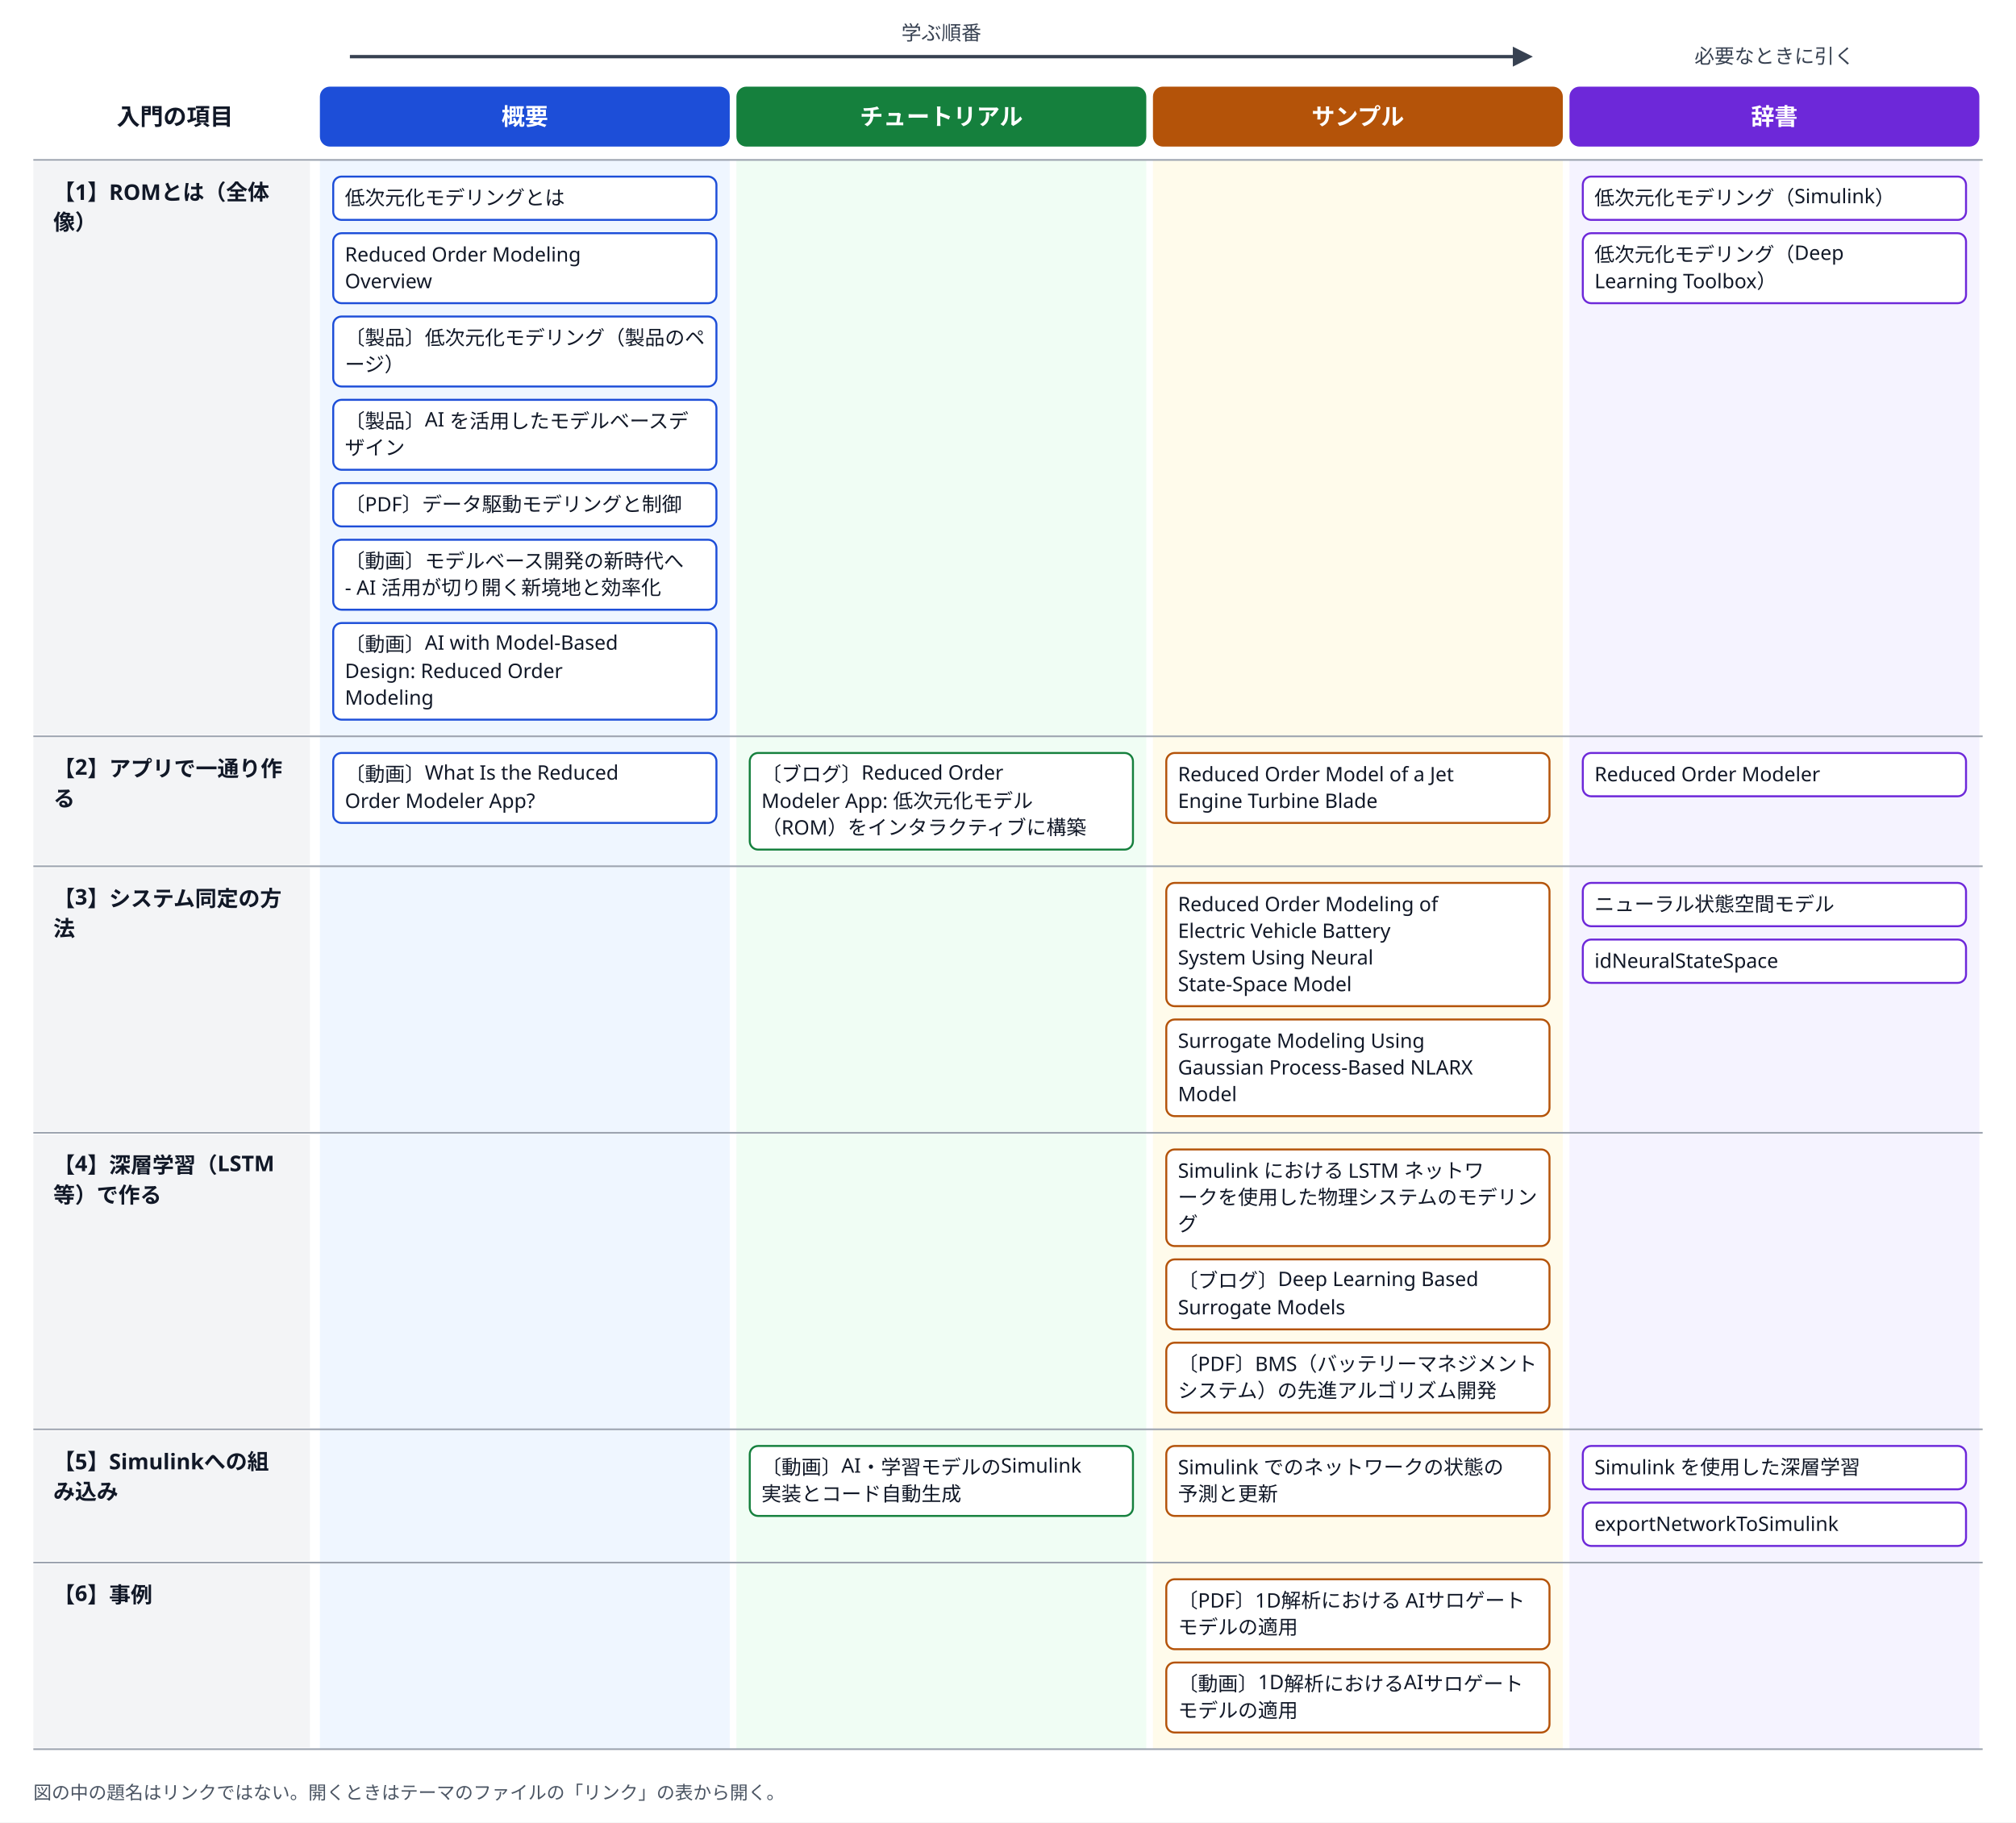
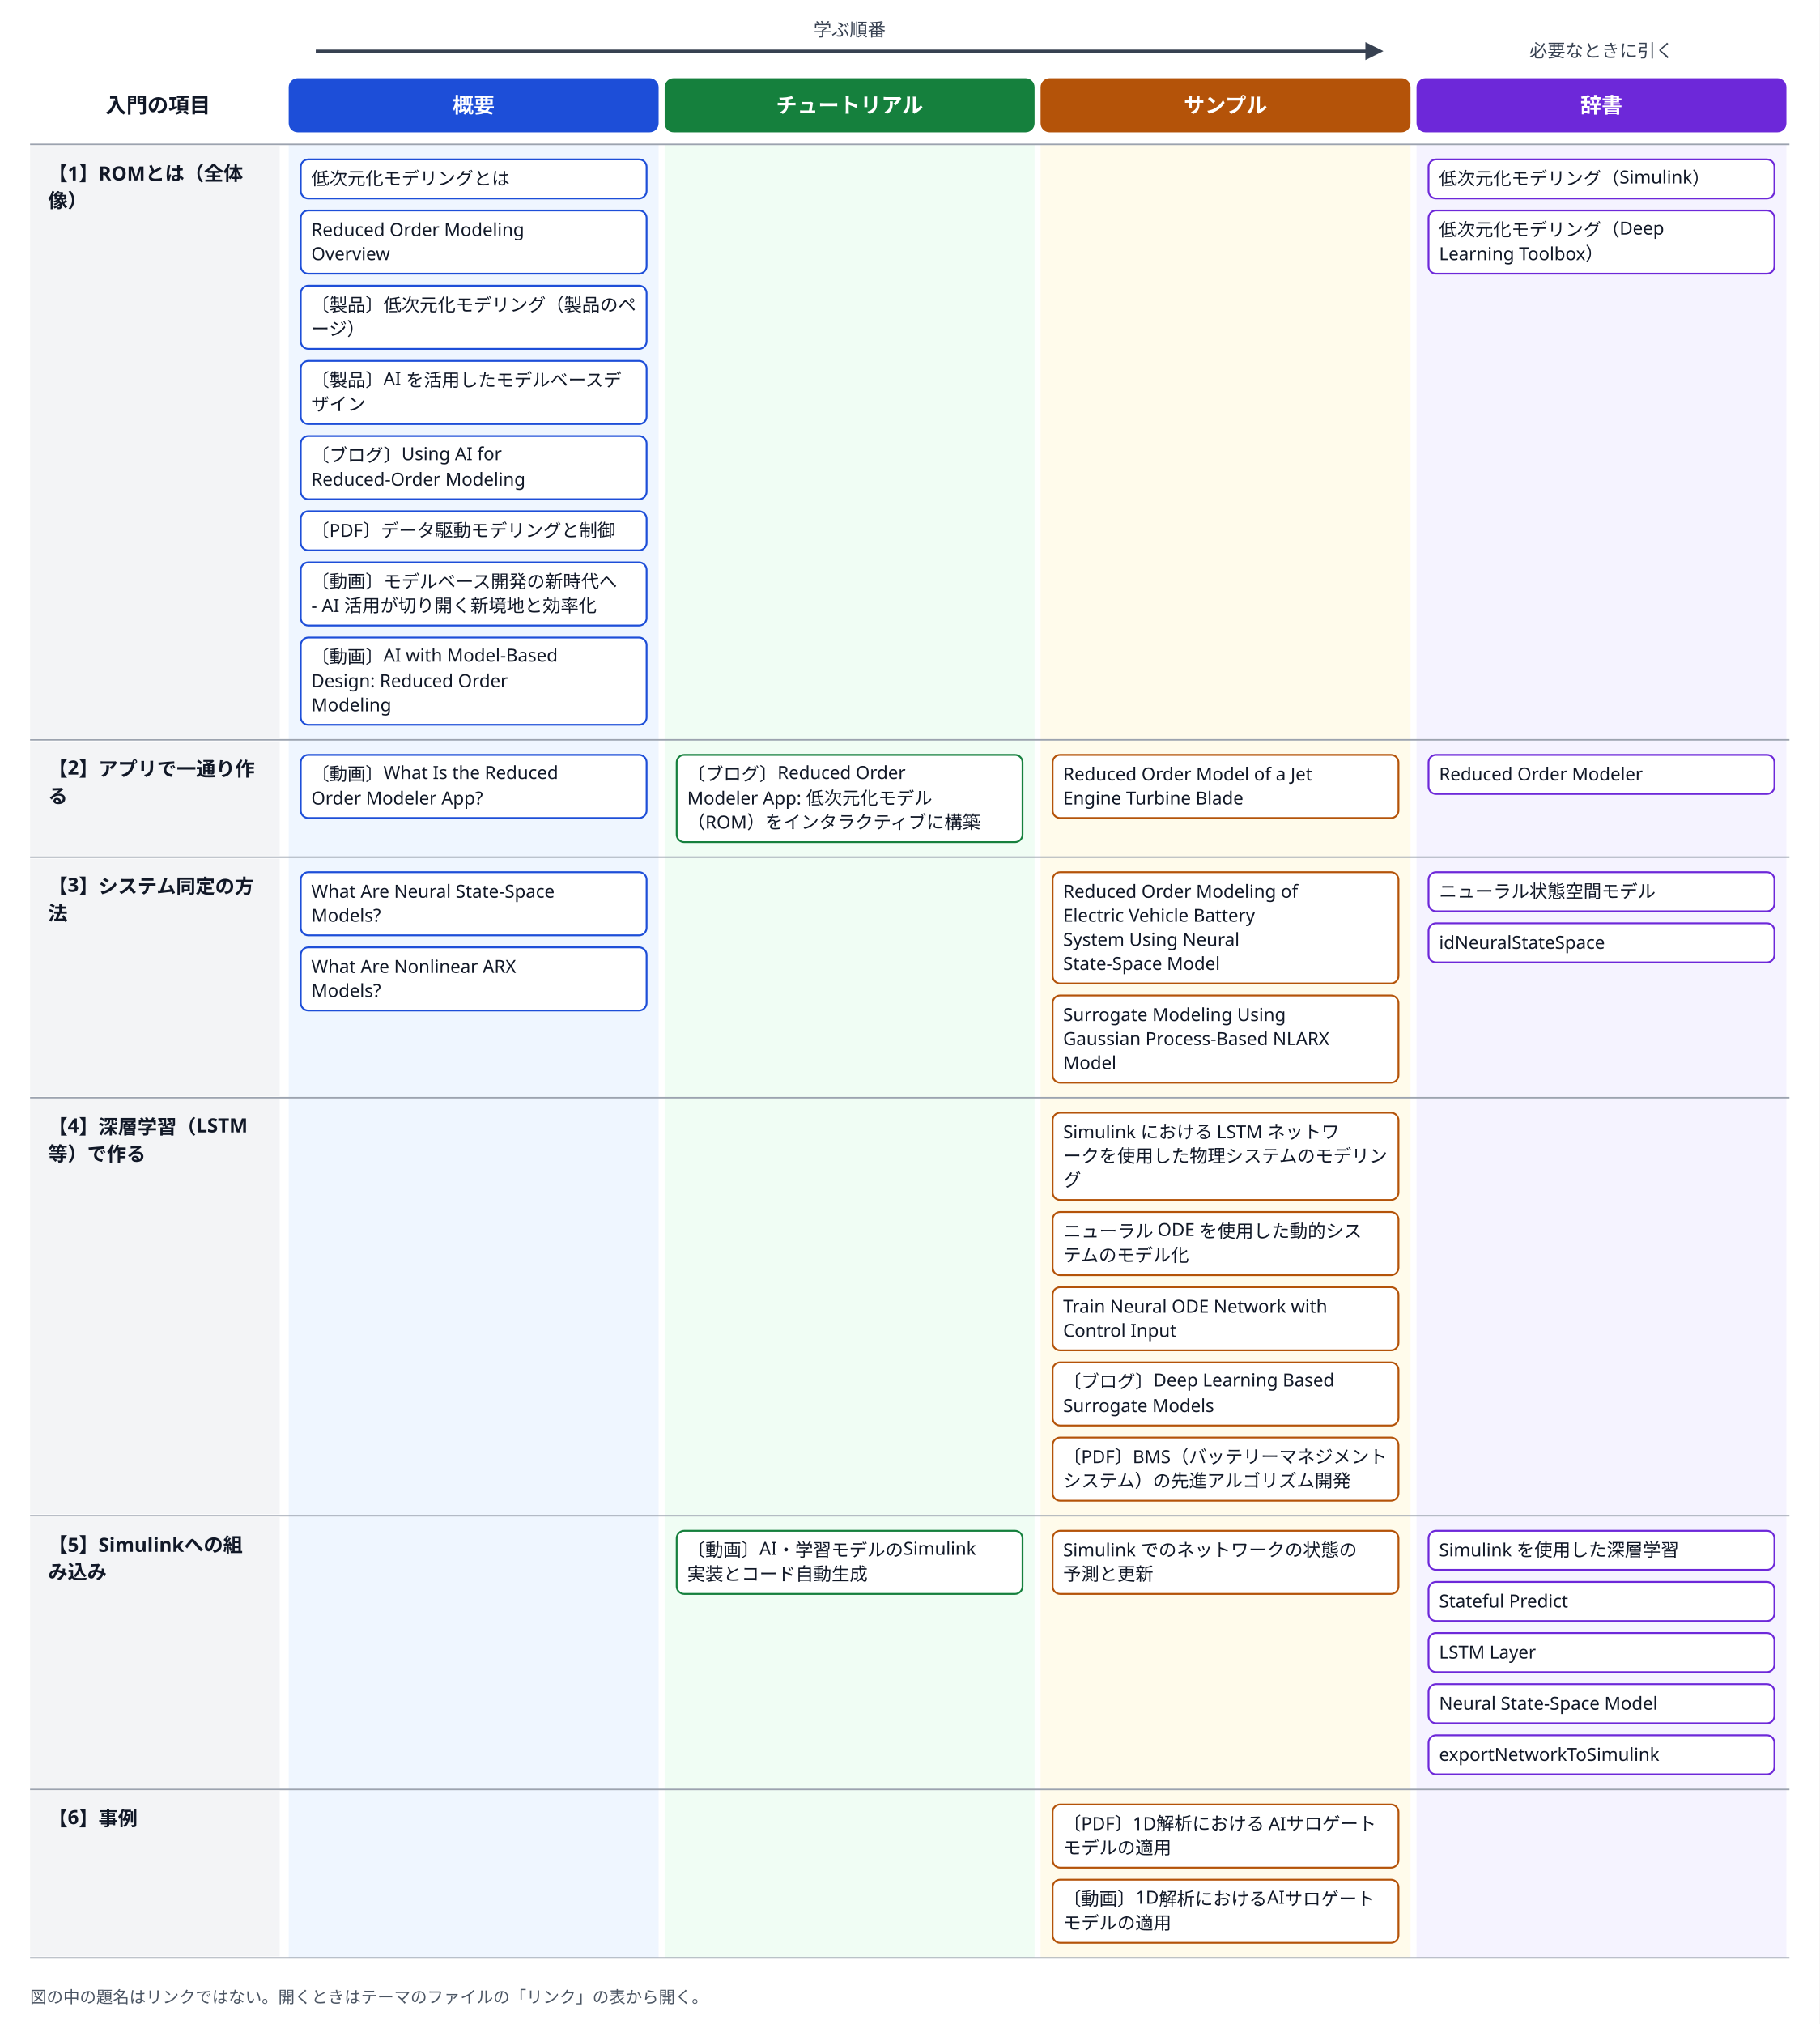
- <svg xmlns="http://www.w3.org/2000/svg" viewBox="0 0 1210 1094" width="1210" height="1094" font-family="'Noto Sans JP','Hiragino Sans','Yu Gothic','Meiryo',sans-serif">
-   <rect x="0" y="0" width="1210" height="1094" fill="#ffffff" />
-   <rect x="192" y="96" width="246" height="954" fill="#eff6ff" />
+ <svg xmlns="http://www.w3.org/2000/svg" viewBox="0 0 1210 1346" width="1210" height="1346" font-family="'Noto Sans JP','Hiragino Sans','Yu Gothic','Meiryo',sans-serif">
+   <rect x="0" y="0" width="1210" height="1346" fill="#ffffff" />
+   <rect x="192" y="96" width="246" height="1206" fill="#eff6ff" />
  <rect x="192" y="52" width="246" height="36" rx="6" fill="#1d4ed8" />
-   <rect x="442" y="96" width="246" height="954" fill="#f0fdf4" />
+   <rect x="442" y="96" width="246" height="1206" fill="#f0fdf4" />
  <rect x="442" y="52" width="246" height="36" rx="6" fill="#15803d" />
-   <rect x="692" y="96" width="246" height="954" fill="#fffbeb" />
+   <rect x="692" y="96" width="246" height="1206" fill="#fffbeb" />
  <rect x="692" y="52" width="246" height="36" rx="6" fill="#b45309" />
-   <rect x="942" y="96" width="246" height="954" fill="#f5f3ff" />
+   <rect x="942" y="96" width="246" height="1206" fill="#f5f3ff" />
  <rect x="942" y="52" width="246" height="36" rx="6" fill="#6d28d9" />
  <line x1="210" y1="34" x2="910" y2="34" stroke="#374151" stroke-width="2" />
  <polygon points="920,34 908,28 908,40" fill="#374151" />
  <line x1="20" y1="96" x2="1190" y2="96" stroke="#9ca3af" stroke-width="1" />
-   <rect x="20" y="97" width="166" height="344" fill="#f3f4f6" />
-   <line x1="20" y1="442" x2="1190" y2="442" stroke="#9ca3af" stroke-width="1" />
-   <rect x="20" y="443" width="166" height="76" fill="#f3f4f6" />
-   <line x1="20" y1="520" x2="1190" y2="520" stroke="#9ca3af" stroke-width="1" />
-   <rect x="20" y="521" width="166" height="158" fill="#f3f4f6" />
-   <line x1="20" y1="680" x2="1190" y2="680" stroke="#9ca3af" stroke-width="1" />
-   <rect x="20" y="681" width="166" height="176" fill="#f3f4f6" />
-   <line x1="20" y1="858" x2="1190" y2="858" stroke="#9ca3af" stroke-width="1" />
-   <rect x="20" y="859" width="166" height="78" fill="#f3f4f6" />
-   <line x1="20" y1="938" x2="1190" y2="938" stroke="#9ca3af" stroke-width="1" />
-   <rect x="20" y="939" width="166" height="110" fill="#f3f4f6" />
-   <line x1="20" y1="1050" x2="1190" y2="1050" stroke="#9ca3af" stroke-width="1" />
+   <rect x="20" y="97" width="166" height="394" fill="#f3f4f6" />
+   <line x1="20" y1="492" x2="1190" y2="492" stroke="#9ca3af" stroke-width="1" />
+   <rect x="20" y="493" width="166" height="76" fill="#f3f4f6" />
+   <line x1="20" y1="570" x2="1190" y2="570" stroke="#9ca3af" stroke-width="1" />
+   <rect x="20" y="571" width="166" height="158" fill="#f3f4f6" />
+   <line x1="20" y1="730" x2="1190" y2="730" stroke="#9ca3af" stroke-width="1" />
+   <rect x="20" y="731" width="166" height="276" fill="#f3f4f6" />
+   <line x1="20" y1="1008" x2="1190" y2="1008" stroke="#9ca3af" stroke-width="1" />
+   <rect x="20" y="1009" width="166" height="180" fill="#f3f4f6" />
+   <line x1="20" y1="1190" x2="1190" y2="1190" stroke="#9ca3af" stroke-width="1" />
+   <rect x="20" y="1191" width="166" height="110" fill="#f3f4f6" />
+   <line x1="20" y1="1302" x2="1190" y2="1302" stroke="#9ca3af" stroke-width="1" />
  <rect x="200" y="106" width="230" height="26" rx="5" fill="#ffffff" stroke="#1d4ed8" stroke-width="1.2" />
  <rect x="200" y="140" width="230" height="42" rx="5" fill="#ffffff" stroke="#1d4ed8" stroke-width="1.2" />
  <rect x="200" y="190" width="230" height="42" rx="5" fill="#ffffff" stroke="#1d4ed8" stroke-width="1.2" />
  <rect x="200" y="240" width="230" height="42" rx="5" fill="#ffffff" stroke="#1d4ed8" stroke-width="1.2" />
-   <rect x="200" y="290" width="230" height="26" rx="5" fill="#ffffff" stroke="#1d4ed8" stroke-width="1.2" />
-   <rect x="200" y="324" width="230" height="42" rx="5" fill="#ffffff" stroke="#1d4ed8" stroke-width="1.2" />
-   <rect x="200" y="374" width="230" height="58" rx="5" fill="#ffffff" stroke="#1d4ed8" stroke-width="1.2" />
+   <rect x="200" y="290" width="230" height="42" rx="5" fill="#ffffff" stroke="#1d4ed8" stroke-width="1.2" />
+   <rect x="200" y="340" width="230" height="26" rx="5" fill="#ffffff" stroke="#1d4ed8" stroke-width="1.2" />
+   <rect x="200" y="374" width="230" height="42" rx="5" fill="#ffffff" stroke="#1d4ed8" stroke-width="1.2" />
+   <rect x="200" y="424" width="230" height="58" rx="5" fill="#ffffff" stroke="#1d4ed8" stroke-width="1.2" />
  <rect x="950" y="106" width="230" height="26" rx="5" fill="#ffffff" stroke="#6d28d9" stroke-width="1.2" />
  <rect x="950" y="140" width="230" height="42" rx="5" fill="#ffffff" stroke="#6d28d9" stroke-width="1.2" />
-   <rect x="200" y="452" width="230" height="42" rx="5" fill="#ffffff" stroke="#1d4ed8" stroke-width="1.2" />
-   <rect x="450" y="452" width="230" height="58" rx="5" fill="#ffffff" stroke="#15803d" stroke-width="1.2" />
-   <rect x="700" y="452" width="230" height="42" rx="5" fill="#ffffff" stroke="#b45309" stroke-width="1.2" />
-   <rect x="950" y="452" width="230" height="26" rx="5" fill="#ffffff" stroke="#6d28d9" stroke-width="1.2" />
-   <rect x="700" y="530" width="230" height="74" rx="5" fill="#ffffff" stroke="#b45309" stroke-width="1.2" />
-   <rect x="700" y="612" width="230" height="58" rx="5" fill="#ffffff" stroke="#b45309" stroke-width="1.2" />
-   <rect x="950" y="530" width="230" height="26" rx="5" fill="#ffffff" stroke="#6d28d9" stroke-width="1.2" />
-   <rect x="950" y="564" width="230" height="26" rx="5" fill="#ffffff" stroke="#6d28d9" stroke-width="1.2" />
-   <rect x="700" y="690" width="230" height="58" rx="5" fill="#ffffff" stroke="#b45309" stroke-width="1.2" />
-   <rect x="700" y="756" width="230" height="42" rx="5" fill="#ffffff" stroke="#b45309" stroke-width="1.2" />
+   <rect x="200" y="502" width="230" height="42" rx="5" fill="#ffffff" stroke="#1d4ed8" stroke-width="1.2" />
+   <rect x="450" y="502" width="230" height="58" rx="5" fill="#ffffff" stroke="#15803d" stroke-width="1.2" />
+   <rect x="700" y="502" width="230" height="42" rx="5" fill="#ffffff" stroke="#b45309" stroke-width="1.2" />
+   <rect x="950" y="502" width="230" height="26" rx="5" fill="#ffffff" stroke="#6d28d9" stroke-width="1.2" />
+   <rect x="200" y="580" width="230" height="42" rx="5" fill="#ffffff" stroke="#1d4ed8" stroke-width="1.2" />
+   <rect x="200" y="630" width="230" height="42" rx="5" fill="#ffffff" stroke="#1d4ed8" stroke-width="1.2" />
+   <rect x="700" y="580" width="230" height="74" rx="5" fill="#ffffff" stroke="#b45309" stroke-width="1.2" />
+   <rect x="700" y="662" width="230" height="58" rx="5" fill="#ffffff" stroke="#b45309" stroke-width="1.2" />
+   <rect x="950" y="580" width="230" height="26" rx="5" fill="#ffffff" stroke="#6d28d9" stroke-width="1.2" />
+   <rect x="950" y="614" width="230" height="26" rx="5" fill="#ffffff" stroke="#6d28d9" stroke-width="1.2" />
+   <rect x="700" y="740" width="230" height="58" rx="5" fill="#ffffff" stroke="#b45309" stroke-width="1.2" />
  <rect x="700" y="806" width="230" height="42" rx="5" fill="#ffffff" stroke="#b45309" stroke-width="1.2" />
-   <rect x="450" y="868" width="230" height="42" rx="5" fill="#ffffff" stroke="#15803d" stroke-width="1.2" />
-   <rect x="700" y="868" width="230" height="42" rx="5" fill="#ffffff" stroke="#b45309" stroke-width="1.2" />
-   <rect x="950" y="868" width="230" height="26" rx="5" fill="#ffffff" stroke="#6d28d9" stroke-width="1.2" />
-   <rect x="950" y="902" width="230" height="26" rx="5" fill="#ffffff" stroke="#6d28d9" stroke-width="1.2" />
-   <rect x="700" y="948" width="230" height="42" rx="5" fill="#ffffff" stroke="#b45309" stroke-width="1.2" />
-   <rect x="700" y="998" width="230" height="42" rx="5" fill="#ffffff" stroke="#b45309" stroke-width="1.2" />
+   <rect x="700" y="856" width="230" height="42" rx="5" fill="#ffffff" stroke="#b45309" stroke-width="1.2" />
+   <rect x="700" y="906" width="230" height="42" rx="5" fill="#ffffff" stroke="#b45309" stroke-width="1.2" />
+   <rect x="700" y="956" width="230" height="42" rx="5" fill="#ffffff" stroke="#b45309" stroke-width="1.2" />
+   <rect x="450" y="1018" width="230" height="42" rx="5" fill="#ffffff" stroke="#15803d" stroke-width="1.2" />
+   <rect x="700" y="1018" width="230" height="42" rx="5" fill="#ffffff" stroke="#b45309" stroke-width="1.2" />
+   <rect x="950" y="1018" width="230" height="26" rx="5" fill="#ffffff" stroke="#6d28d9" stroke-width="1.2" />
+   <rect x="950" y="1052" width="230" height="26" rx="5" fill="#ffffff" stroke="#6d28d9" stroke-width="1.2" />
+   <rect x="950" y="1086" width="230" height="26" rx="5" fill="#ffffff" stroke="#6d28d9" stroke-width="1.2" />
+   <rect x="950" y="1120" width="230" height="26" rx="5" fill="#ffffff" stroke="#6d28d9" stroke-width="1.2" />
+   <rect x="950" y="1154" width="230" height="26" rx="5" fill="#ffffff" stroke="#6d28d9" stroke-width="1.2" />
+   <rect x="700" y="1200" width="230" height="42" rx="5" fill="#ffffff" stroke="#b45309" stroke-width="1.2" />
+   <rect x="700" y="1250" width="230" height="42" rx="5" fill="#ffffff" stroke="#b45309" stroke-width="1.2" />
  <text x="315.0" y="75.0" font-size="14" fill="#ffffff" text-anchor="middle" font-weight="bold">概要</text>
  <text x="565.0" y="75.0" font-size="14" fill="#ffffff" text-anchor="middle" font-weight="bold">チュートリアル</text>
  <text x="815.0" y="75.0" font-size="14" fill="#ffffff" text-anchor="middle" font-weight="bold">サンプル</text>
  <text x="1065.0" y="75.0" font-size="14" fill="#ffffff" text-anchor="middle" font-weight="bold">辞書</text>
  <text x="565.0" y="24.0" font-size="12" fill="#374151" text-anchor="middle" font-weight="normal">学ぶ順番</text>
  <text x="1065.0" y="38.0" font-size="12" fill="#374151" text-anchor="middle" font-weight="normal">必要なときに引く</text>
  <text x="105.0" y="75.0" font-size="14" fill="#111827" text-anchor="middle" font-weight="bold">入門の項目</text>
  <text x="32.0" y="120.0" font-size="13" fill="#111827" text-anchor="start" font-weight="bold">【1】ROMとは（全体</text>
  <text x="32.0" y="138.0" font-size="13" fill="#111827" text-anchor="start" font-weight="bold">像）</text>
-   <text x="32.0" y="466.0" font-size="13" fill="#111827" text-anchor="start" font-weight="bold">【2】アプリで一通り作</text>
-   <text x="32.0" y="484.0" font-size="13" fill="#111827" text-anchor="start" font-weight="bold">る</text>
-   <text x="32.0" y="544.0" font-size="13" fill="#111827" text-anchor="start" font-weight="bold">【3】システム同定の方</text>
-   <text x="32.0" y="562.0" font-size="13" fill="#111827" text-anchor="start" font-weight="bold">法</text>
-   <text x="32.0" y="704.0" font-size="13" fill="#111827" text-anchor="start" font-weight="bold">【4】深層学習（LSTM</text>
-   <text x="32.0" y="722.0" font-size="13" fill="#111827" text-anchor="start" font-weight="bold">等）で作る</text>
-   <text x="32.0" y="882.0" font-size="13" fill="#111827" text-anchor="start" font-weight="bold">【5】Simulinkへの組</text>
-   <text x="32.0" y="900.0" font-size="13" fill="#111827" text-anchor="start" font-weight="bold">み込み</text>
-   <text x="32.0" y="962.0" font-size="13" fill="#111827" text-anchor="start" font-weight="bold">【6】事例</text>
+   <text x="32.0" y="516.0" font-size="13" fill="#111827" text-anchor="start" font-weight="bold">【2】アプリで一通り作</text>
+   <text x="32.0" y="534.0" font-size="13" fill="#111827" text-anchor="start" font-weight="bold">る</text>
+   <text x="32.0" y="594.0" font-size="13" fill="#111827" text-anchor="start" font-weight="bold">【3】システム同定の方</text>
+   <text x="32.0" y="612.0" font-size="13" fill="#111827" text-anchor="start" font-weight="bold">法</text>
+   <text x="32.0" y="754.0" font-size="13" fill="#111827" text-anchor="start" font-weight="bold">【4】深層学習（LSTM</text>
+   <text x="32.0" y="772.0" font-size="13" fill="#111827" text-anchor="start" font-weight="bold">等）で作る</text>
+   <text x="32.0" y="1032.0" font-size="13" fill="#111827" text-anchor="start" font-weight="bold">【5】Simulinkへの組</text>
+   <text x="32.0" y="1050.0" font-size="13" fill="#111827" text-anchor="start" font-weight="bold">み込み</text>
+   <text x="32.0" y="1214.0" font-size="13" fill="#111827" text-anchor="start" font-weight="bold">【6】事例</text>
  <text x="207.0" y="123.0" font-size="12" fill="#111827" text-anchor="start" font-weight="normal">低次元化モデリングとは</text>
  <text x="207.0" y="157.0" font-size="12" fill="#111827" text-anchor="start" font-weight="normal">Reduced Order Modeling</text>
  <text x="207.0" y="173.0" font-size="12" fill="#111827" text-anchor="start" font-weight="normal">Overview</text>
  <text x="207.0" y="207.0" font-size="12" fill="#111827" text-anchor="start" font-weight="normal">〔製品〕低次元化モデリング（製品のペ</text>
  <text x="207.0" y="223.0" font-size="12" fill="#111827" text-anchor="start" font-weight="normal">ージ）</text>
  <text x="207.0" y="257.0" font-size="12" fill="#111827" text-anchor="start" font-weight="normal">〔製品〕AI を活用したモデルベースデ</text>
  <text x="207.0" y="273.0" font-size="12" fill="#111827" text-anchor="start" font-weight="normal">ザイン</text>
-   <text x="207.0" y="307.0" font-size="12" fill="#111827" text-anchor="start" font-weight="normal">〔PDF〕データ駆動モデリングと制御</text>
-   <text x="207.0" y="341.0" font-size="12" fill="#111827" text-anchor="start" font-weight="normal">〔動画〕モデルベース開発の新時代へ</text>
-   <text x="207.0" y="357.0" font-size="12" fill="#111827" text-anchor="start" font-weight="normal">- AI 活用が切り開く新境地と効率化</text>
-   <text x="207.0" y="391.0" font-size="12" fill="#111827" text-anchor="start" font-weight="normal">〔動画〕AI with Model-Based</text>
-   <text x="207.0" y="407.0" font-size="12" fill="#111827" text-anchor="start" font-weight="normal">Design: Reduced Order</text>
-   <text x="207.0" y="423.0" font-size="12" fill="#111827" text-anchor="start" font-weight="normal">Modeling</text>
+   <text x="207.0" y="307.0" font-size="12" fill="#111827" text-anchor="start" font-weight="normal">〔ブログ〕Using AI for</text>
+   <text x="207.0" y="323.0" font-size="12" fill="#111827" text-anchor="start" font-weight="normal">Reduced-Order Modeling</text>
+   <text x="207.0" y="357.0" font-size="12" fill="#111827" text-anchor="start" font-weight="normal">〔PDF〕データ駆動モデリングと制御</text>
+   <text x="207.0" y="391.0" font-size="12" fill="#111827" text-anchor="start" font-weight="normal">〔動画〕モデルベース開発の新時代へ</text>
+   <text x="207.0" y="407.0" font-size="12" fill="#111827" text-anchor="start" font-weight="normal">- AI 活用が切り開く新境地と効率化</text>
+   <text x="207.0" y="441.0" font-size="12" fill="#111827" text-anchor="start" font-weight="normal">〔動画〕AI with Model-Based</text>
+   <text x="207.0" y="457.0" font-size="12" fill="#111827" text-anchor="start" font-weight="normal">Design: Reduced Order</text>
+   <text x="207.0" y="473.0" font-size="12" fill="#111827" text-anchor="start" font-weight="normal">Modeling</text>
  <text x="957.0" y="123.0" font-size="12" fill="#111827" text-anchor="start" font-weight="normal">低次元化モデリング（Simulink）</text>
  <text x="957.0" y="157.0" font-size="12" fill="#111827" text-anchor="start" font-weight="normal">低次元化モデリング（Deep</text>
  <text x="957.0" y="173.0" font-size="12" fill="#111827" text-anchor="start" font-weight="normal">Learning Toolbox）</text>
-   <text x="207.0" y="469.0" font-size="12" fill="#111827" text-anchor="start" font-weight="normal">〔動画〕What Is the Reduced</text>
-   <text x="207.0" y="485.0" font-size="12" fill="#111827" text-anchor="start" font-weight="normal">Order Modeler App?</text>
-   <text x="457.0" y="469.0" font-size="12" fill="#111827" text-anchor="start" font-weight="normal">〔ブログ〕Reduced Order</text>
-   <text x="457.0" y="485.0" font-size="12" fill="#111827" text-anchor="start" font-weight="normal">Modeler App: 低次元化モデル</text>
-   <text x="457.0" y="501.0" font-size="12" fill="#111827" text-anchor="start" font-weight="normal">（ROM）をインタラクティブに構築</text>
-   <text x="707.0" y="469.0" font-size="12" fill="#111827" text-anchor="start" font-weight="normal">Reduced Order Model of a Jet</text>
-   <text x="707.0" y="485.0" font-size="12" fill="#111827" text-anchor="start" font-weight="normal">Engine Turbine Blade</text>
-   <text x="957.0" y="469.0" font-size="12" fill="#111827" text-anchor="start" font-weight="normal">Reduced Order Modeler</text>
-   <text x="707.0" y="547.0" font-size="12" fill="#111827" text-anchor="start" font-weight="normal">Reduced Order Modeling of</text>
-   <text x="707.0" y="563.0" font-size="12" fill="#111827" text-anchor="start" font-weight="normal">Electric Vehicle Battery</text>
-   <text x="707.0" y="579.0" font-size="12" fill="#111827" text-anchor="start" font-weight="normal">System Using Neural</text>
-   <text x="707.0" y="595.0" font-size="12" fill="#111827" text-anchor="start" font-weight="normal">State-Space Model</text>
-   <text x="707.0" y="629.0" font-size="12" fill="#111827" text-anchor="start" font-weight="normal">Surrogate Modeling Using</text>
-   <text x="707.0" y="645.0" font-size="12" fill="#111827" text-anchor="start" font-weight="normal">Gaussian Process-Based NLARX</text>
-   <text x="707.0" y="661.0" font-size="12" fill="#111827" text-anchor="start" font-weight="normal">Model</text>
-   <text x="957.0" y="547.0" font-size="12" fill="#111827" text-anchor="start" font-weight="normal">ニューラル状態空間モデル</text>
-   <text x="957.0" y="581.0" font-size="12" fill="#111827" text-anchor="start" font-weight="normal">idNeuralStateSpace</text>
-   <text x="707.0" y="707.0" font-size="12" fill="#111827" text-anchor="start" font-weight="normal">Simulink における LSTM ネットワ</text>
-   <text x="707.0" y="723.0" font-size="12" fill="#111827" text-anchor="start" font-weight="normal">ークを使用した物理システムのモデリン</text>
-   <text x="707.0" y="739.0" font-size="12" fill="#111827" text-anchor="start" font-weight="normal">グ</text>
-   <text x="707.0" y="773.0" font-size="12" fill="#111827" text-anchor="start" font-weight="normal">〔ブログ〕Deep Learning Based</text>
-   <text x="707.0" y="789.0" font-size="12" fill="#111827" text-anchor="start" font-weight="normal">Surrogate Models</text>
-   <text x="707.0" y="823.0" font-size="12" fill="#111827" text-anchor="start" font-weight="normal">〔PDF〕BMS（バッテリーマネジメント</text>
-   <text x="707.0" y="839.0" font-size="12" fill="#111827" text-anchor="start" font-weight="normal">システム）の先進アルゴリズム開発</text>
-   <text x="457.0" y="885.0" font-size="12" fill="#111827" text-anchor="start" font-weight="normal">〔動画〕AI・学習モデルのSimulink</text>
-   <text x="457.0" y="901.0" font-size="12" fill="#111827" text-anchor="start" font-weight="normal">実装とコード自動生成</text>
-   <text x="707.0" y="885.0" font-size="12" fill="#111827" text-anchor="start" font-weight="normal">Simulink でのネットワークの状態の</text>
-   <text x="707.0" y="901.0" font-size="12" fill="#111827" text-anchor="start" font-weight="normal">予測と更新</text>
-   <text x="957.0" y="885.0" font-size="12" fill="#111827" text-anchor="start" font-weight="normal">Simulink を使用した深層学習</text>
-   <text x="957.0" y="919.0" font-size="12" fill="#111827" text-anchor="start" font-weight="normal">exportNetworkToSimulink</text>
-   <text x="707.0" y="965.0" font-size="12" fill="#111827" text-anchor="start" font-weight="normal">〔PDF〕1D解析における AIサロゲート</text>
-   <text x="707.0" y="981.0" font-size="12" fill="#111827" text-anchor="start" font-weight="normal">モデルの適用</text>
-   <text x="707.0" y="1015.0" font-size="12" fill="#111827" text-anchor="start" font-weight="normal">〔動画〕1D解析におけるAIサロゲート</text>
-   <text x="707.0" y="1031.0" font-size="12" fill="#111827" text-anchor="start" font-weight="normal">モデルの適用</text>
-   <text x="20.0" y="1080.0" font-size="11" fill="#4b5563" text-anchor="start" font-weight="normal">図の中の題名はリンクではない。開くときはテーマのファイルの「リンク」の表から開く。</text>
+   <text x="207.0" y="519.0" font-size="12" fill="#111827" text-anchor="start" font-weight="normal">〔動画〕What Is the Reduced</text>
+   <text x="207.0" y="535.0" font-size="12" fill="#111827" text-anchor="start" font-weight="normal">Order Modeler App?</text>
+   <text x="457.0" y="519.0" font-size="12" fill="#111827" text-anchor="start" font-weight="normal">〔ブログ〕Reduced Order</text>
+   <text x="457.0" y="535.0" font-size="12" fill="#111827" text-anchor="start" font-weight="normal">Modeler App: 低次元化モデル</text>
+   <text x="457.0" y="551.0" font-size="12" fill="#111827" text-anchor="start" font-weight="normal">（ROM）をインタラクティブに構築</text>
+   <text x="707.0" y="519.0" font-size="12" fill="#111827" text-anchor="start" font-weight="normal">Reduced Order Model of a Jet</text>
+   <text x="707.0" y="535.0" font-size="12" fill="#111827" text-anchor="start" font-weight="normal">Engine Turbine Blade</text>
+   <text x="957.0" y="519.0" font-size="12" fill="#111827" text-anchor="start" font-weight="normal">Reduced Order Modeler</text>
+   <text x="207.0" y="597.0" font-size="12" fill="#111827" text-anchor="start" font-weight="normal">What Are Neural State-Space</text>
+   <text x="207.0" y="613.0" font-size="12" fill="#111827" text-anchor="start" font-weight="normal">Models?</text>
+   <text x="207.0" y="647.0" font-size="12" fill="#111827" text-anchor="start" font-weight="normal">What Are Nonlinear ARX</text>
+   <text x="207.0" y="663.0" font-size="12" fill="#111827" text-anchor="start" font-weight="normal">Models?</text>
+   <text x="707.0" y="597.0" font-size="12" fill="#111827" text-anchor="start" font-weight="normal">Reduced Order Modeling of</text>
+   <text x="707.0" y="613.0" font-size="12" fill="#111827" text-anchor="start" font-weight="normal">Electric Vehicle Battery</text>
+   <text x="707.0" y="629.0" font-size="12" fill="#111827" text-anchor="start" font-weight="normal">System Using Neural</text>
+   <text x="707.0" y="645.0" font-size="12" fill="#111827" text-anchor="start" font-weight="normal">State-Space Model</text>
+   <text x="707.0" y="679.0" font-size="12" fill="#111827" text-anchor="start" font-weight="normal">Surrogate Modeling Using</text>
+   <text x="707.0" y="695.0" font-size="12" fill="#111827" text-anchor="start" font-weight="normal">Gaussian Process-Based NLARX</text>
+   <text x="707.0" y="711.0" font-size="12" fill="#111827" text-anchor="start" font-weight="normal">Model</text>
+   <text x="957.0" y="597.0" font-size="12" fill="#111827" text-anchor="start" font-weight="normal">ニューラル状態空間モデル</text>
+   <text x="957.0" y="631.0" font-size="12" fill="#111827" text-anchor="start" font-weight="normal">idNeuralStateSpace</text>
+   <text x="707.0" y="757.0" font-size="12" fill="#111827" text-anchor="start" font-weight="normal">Simulink における LSTM ネットワ</text>
+   <text x="707.0" y="773.0" font-size="12" fill="#111827" text-anchor="start" font-weight="normal">ークを使用した物理システムのモデリン</text>
+   <text x="707.0" y="789.0" font-size="12" fill="#111827" text-anchor="start" font-weight="normal">グ</text>
+   <text x="707.0" y="823.0" font-size="12" fill="#111827" text-anchor="start" font-weight="normal">ニューラル ODE を使用した動的シス</text>
+   <text x="707.0" y="839.0" font-size="12" fill="#111827" text-anchor="start" font-weight="normal">テムのモデル化</text>
+   <text x="707.0" y="873.0" font-size="12" fill="#111827" text-anchor="start" font-weight="normal">Train Neural ODE Network with</text>
+   <text x="707.0" y="889.0" font-size="12" fill="#111827" text-anchor="start" font-weight="normal">Control Input</text>
+   <text x="707.0" y="923.0" font-size="12" fill="#111827" text-anchor="start" font-weight="normal">〔ブログ〕Deep Learning Based</text>
+   <text x="707.0" y="939.0" font-size="12" fill="#111827" text-anchor="start" font-weight="normal">Surrogate Models</text>
+   <text x="707.0" y="973.0" font-size="12" fill="#111827" text-anchor="start" font-weight="normal">〔PDF〕BMS（バッテリーマネジメント</text>
+   <text x="707.0" y="989.0" font-size="12" fill="#111827" text-anchor="start" font-weight="normal">システム）の先進アルゴリズム開発</text>
+   <text x="457.0" y="1035.0" font-size="12" fill="#111827" text-anchor="start" font-weight="normal">〔動画〕AI・学習モデルのSimulink</text>
+   <text x="457.0" y="1051.0" font-size="12" fill="#111827" text-anchor="start" font-weight="normal">実装とコード自動生成</text>
+   <text x="707.0" y="1035.0" font-size="12" fill="#111827" text-anchor="start" font-weight="normal">Simulink でのネットワークの状態の</text>
+   <text x="707.0" y="1051.0" font-size="12" fill="#111827" text-anchor="start" font-weight="normal">予測と更新</text>
+   <text x="957.0" y="1035.0" font-size="12" fill="#111827" text-anchor="start" font-weight="normal">Simulink を使用した深層学習</text>
+   <text x="957.0" y="1069.0" font-size="12" fill="#111827" text-anchor="start" font-weight="normal">Stateful Predict</text>
+   <text x="957.0" y="1103.0" font-size="12" fill="#111827" text-anchor="start" font-weight="normal">LSTM Layer</text>
+   <text x="957.0" y="1137.0" font-size="12" fill="#111827" text-anchor="start" font-weight="normal">Neural State-Space Model</text>
+   <text x="957.0" y="1171.0" font-size="12" fill="#111827" text-anchor="start" font-weight="normal">exportNetworkToSimulink</text>
+   <text x="707.0" y="1217.0" font-size="12" fill="#111827" text-anchor="start" font-weight="normal">〔PDF〕1D解析における AIサロゲート</text>
+   <text x="707.0" y="1233.0" font-size="12" fill="#111827" text-anchor="start" font-weight="normal">モデルの適用</text>
+   <text x="707.0" y="1267.0" font-size="12" fill="#111827" text-anchor="start" font-weight="normal">〔動画〕1D解析におけるAIサロゲート</text>
+   <text x="707.0" y="1283.0" font-size="12" fill="#111827" text-anchor="start" font-weight="normal">モデルの適用</text>
+   <text x="20.0" y="1332.0" font-size="11" fill="#4b5563" text-anchor="start" font-weight="normal">図の中の題名はリンクではない。開くときはテーマのファイルの「リンク」の表から開く。</text>
</svg>
